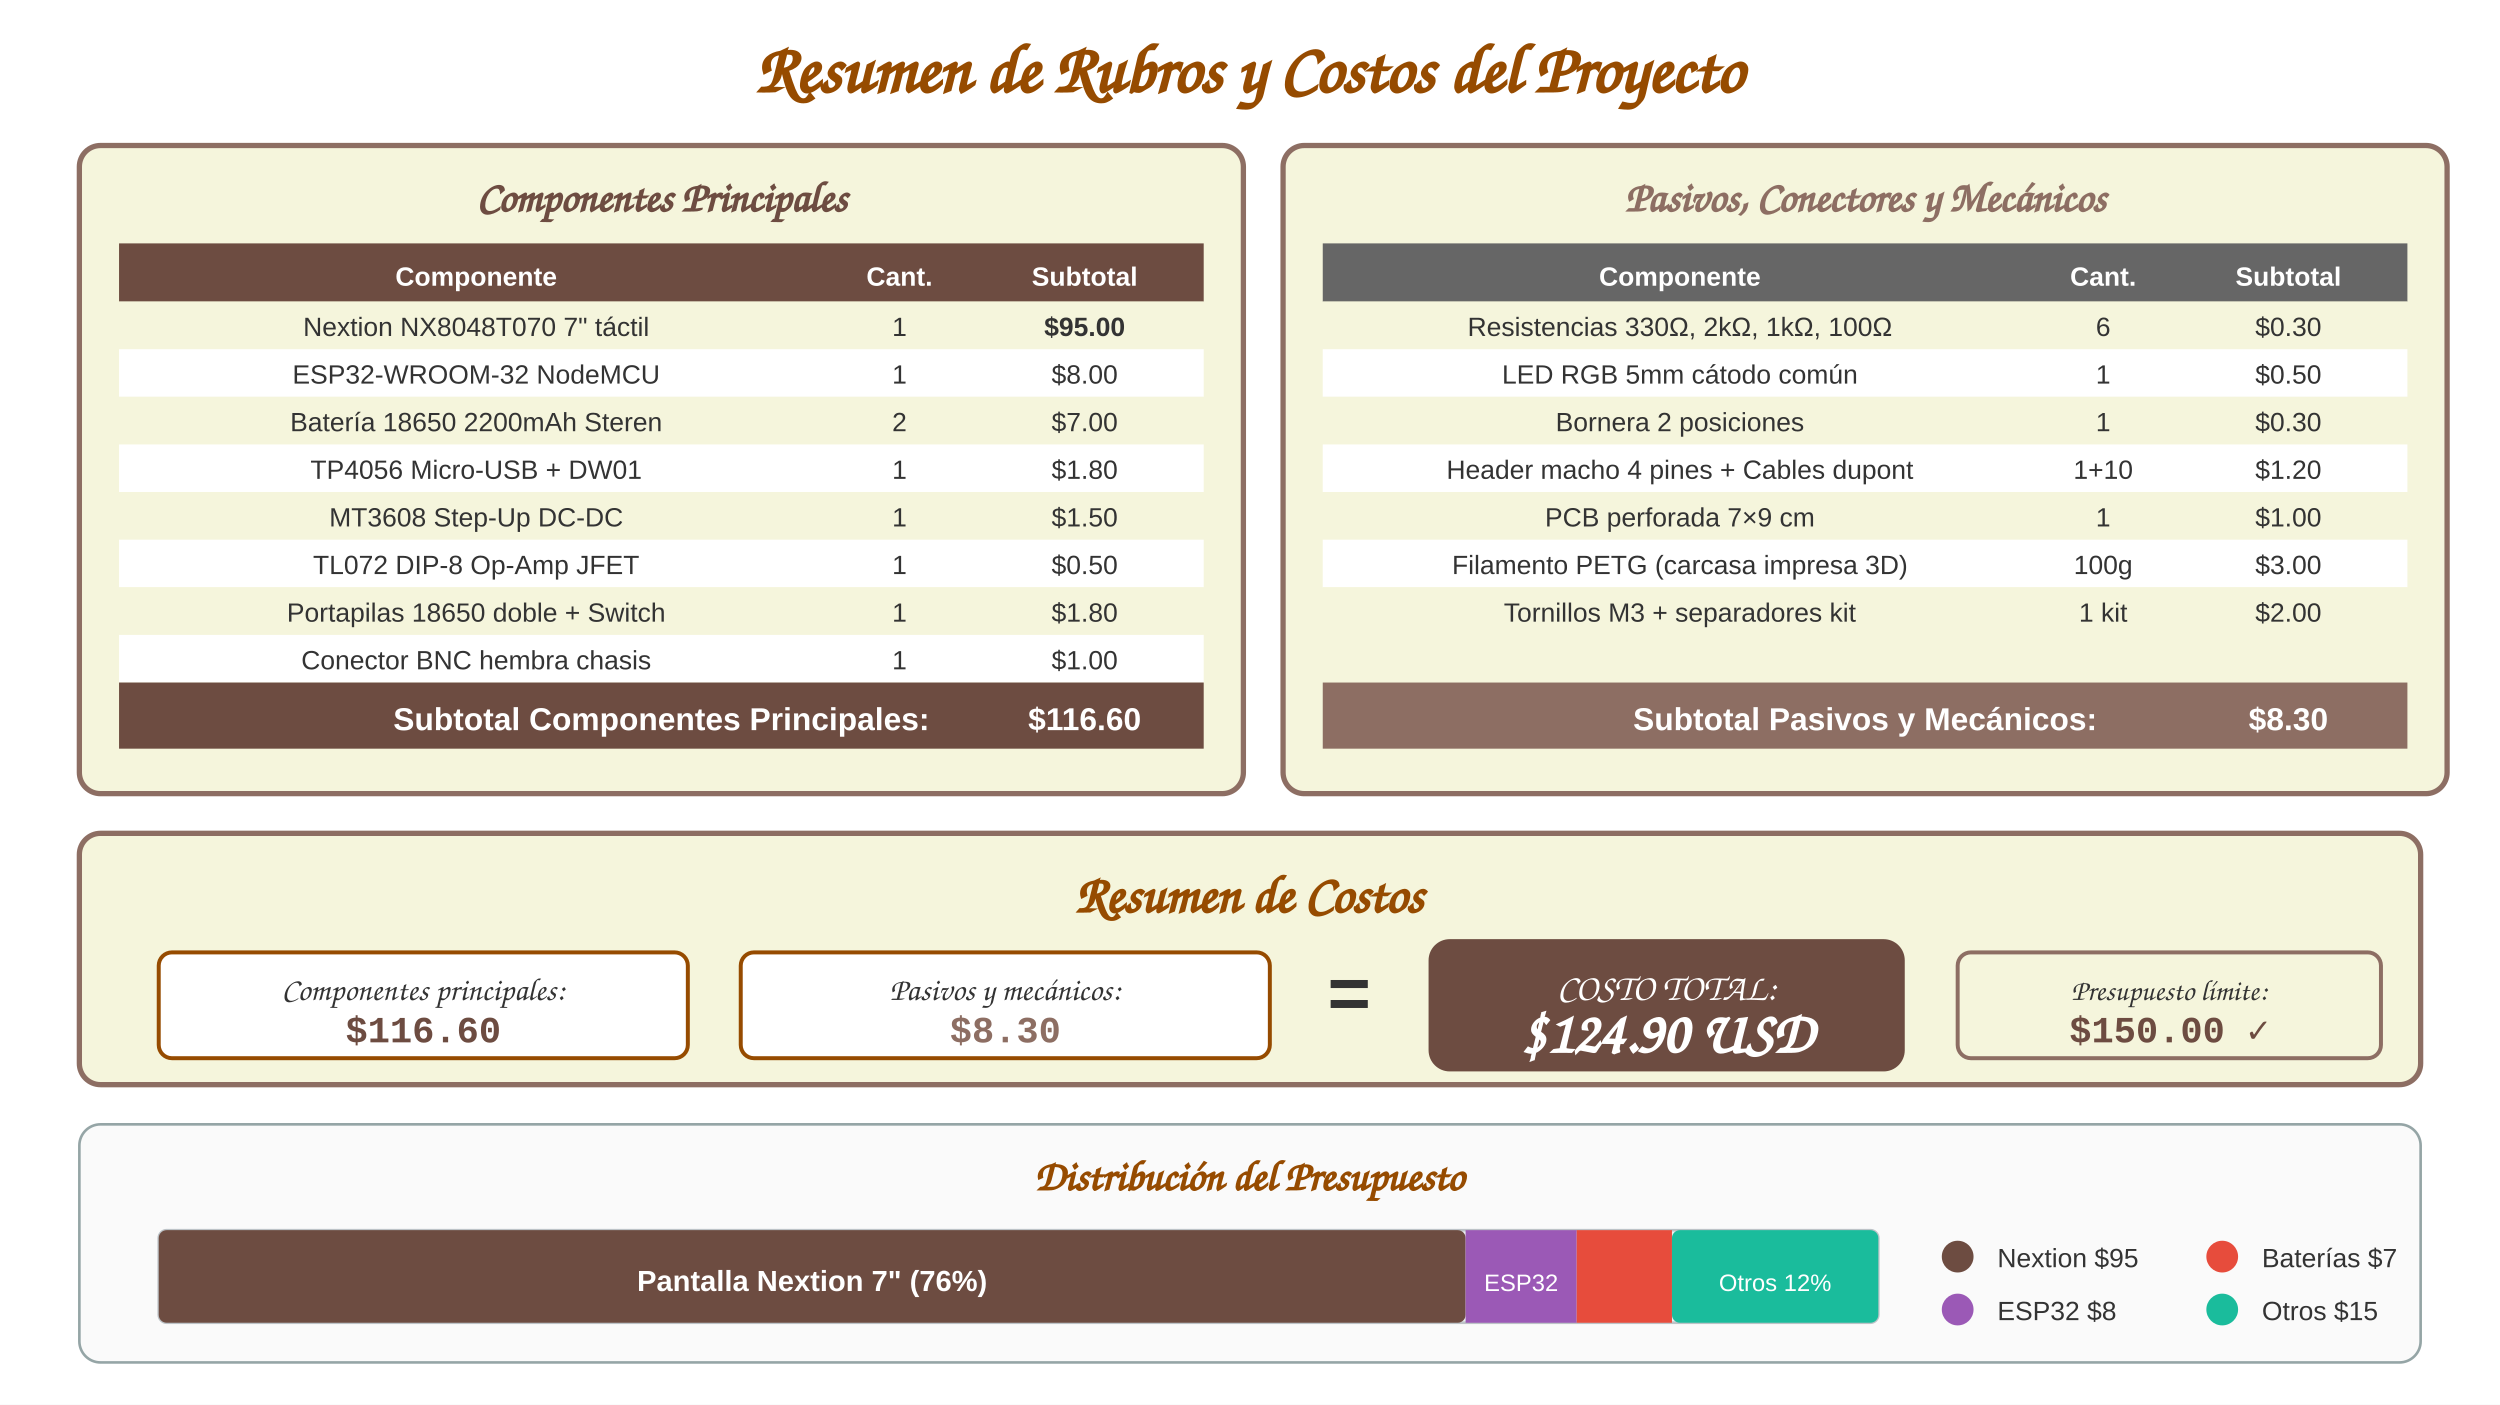
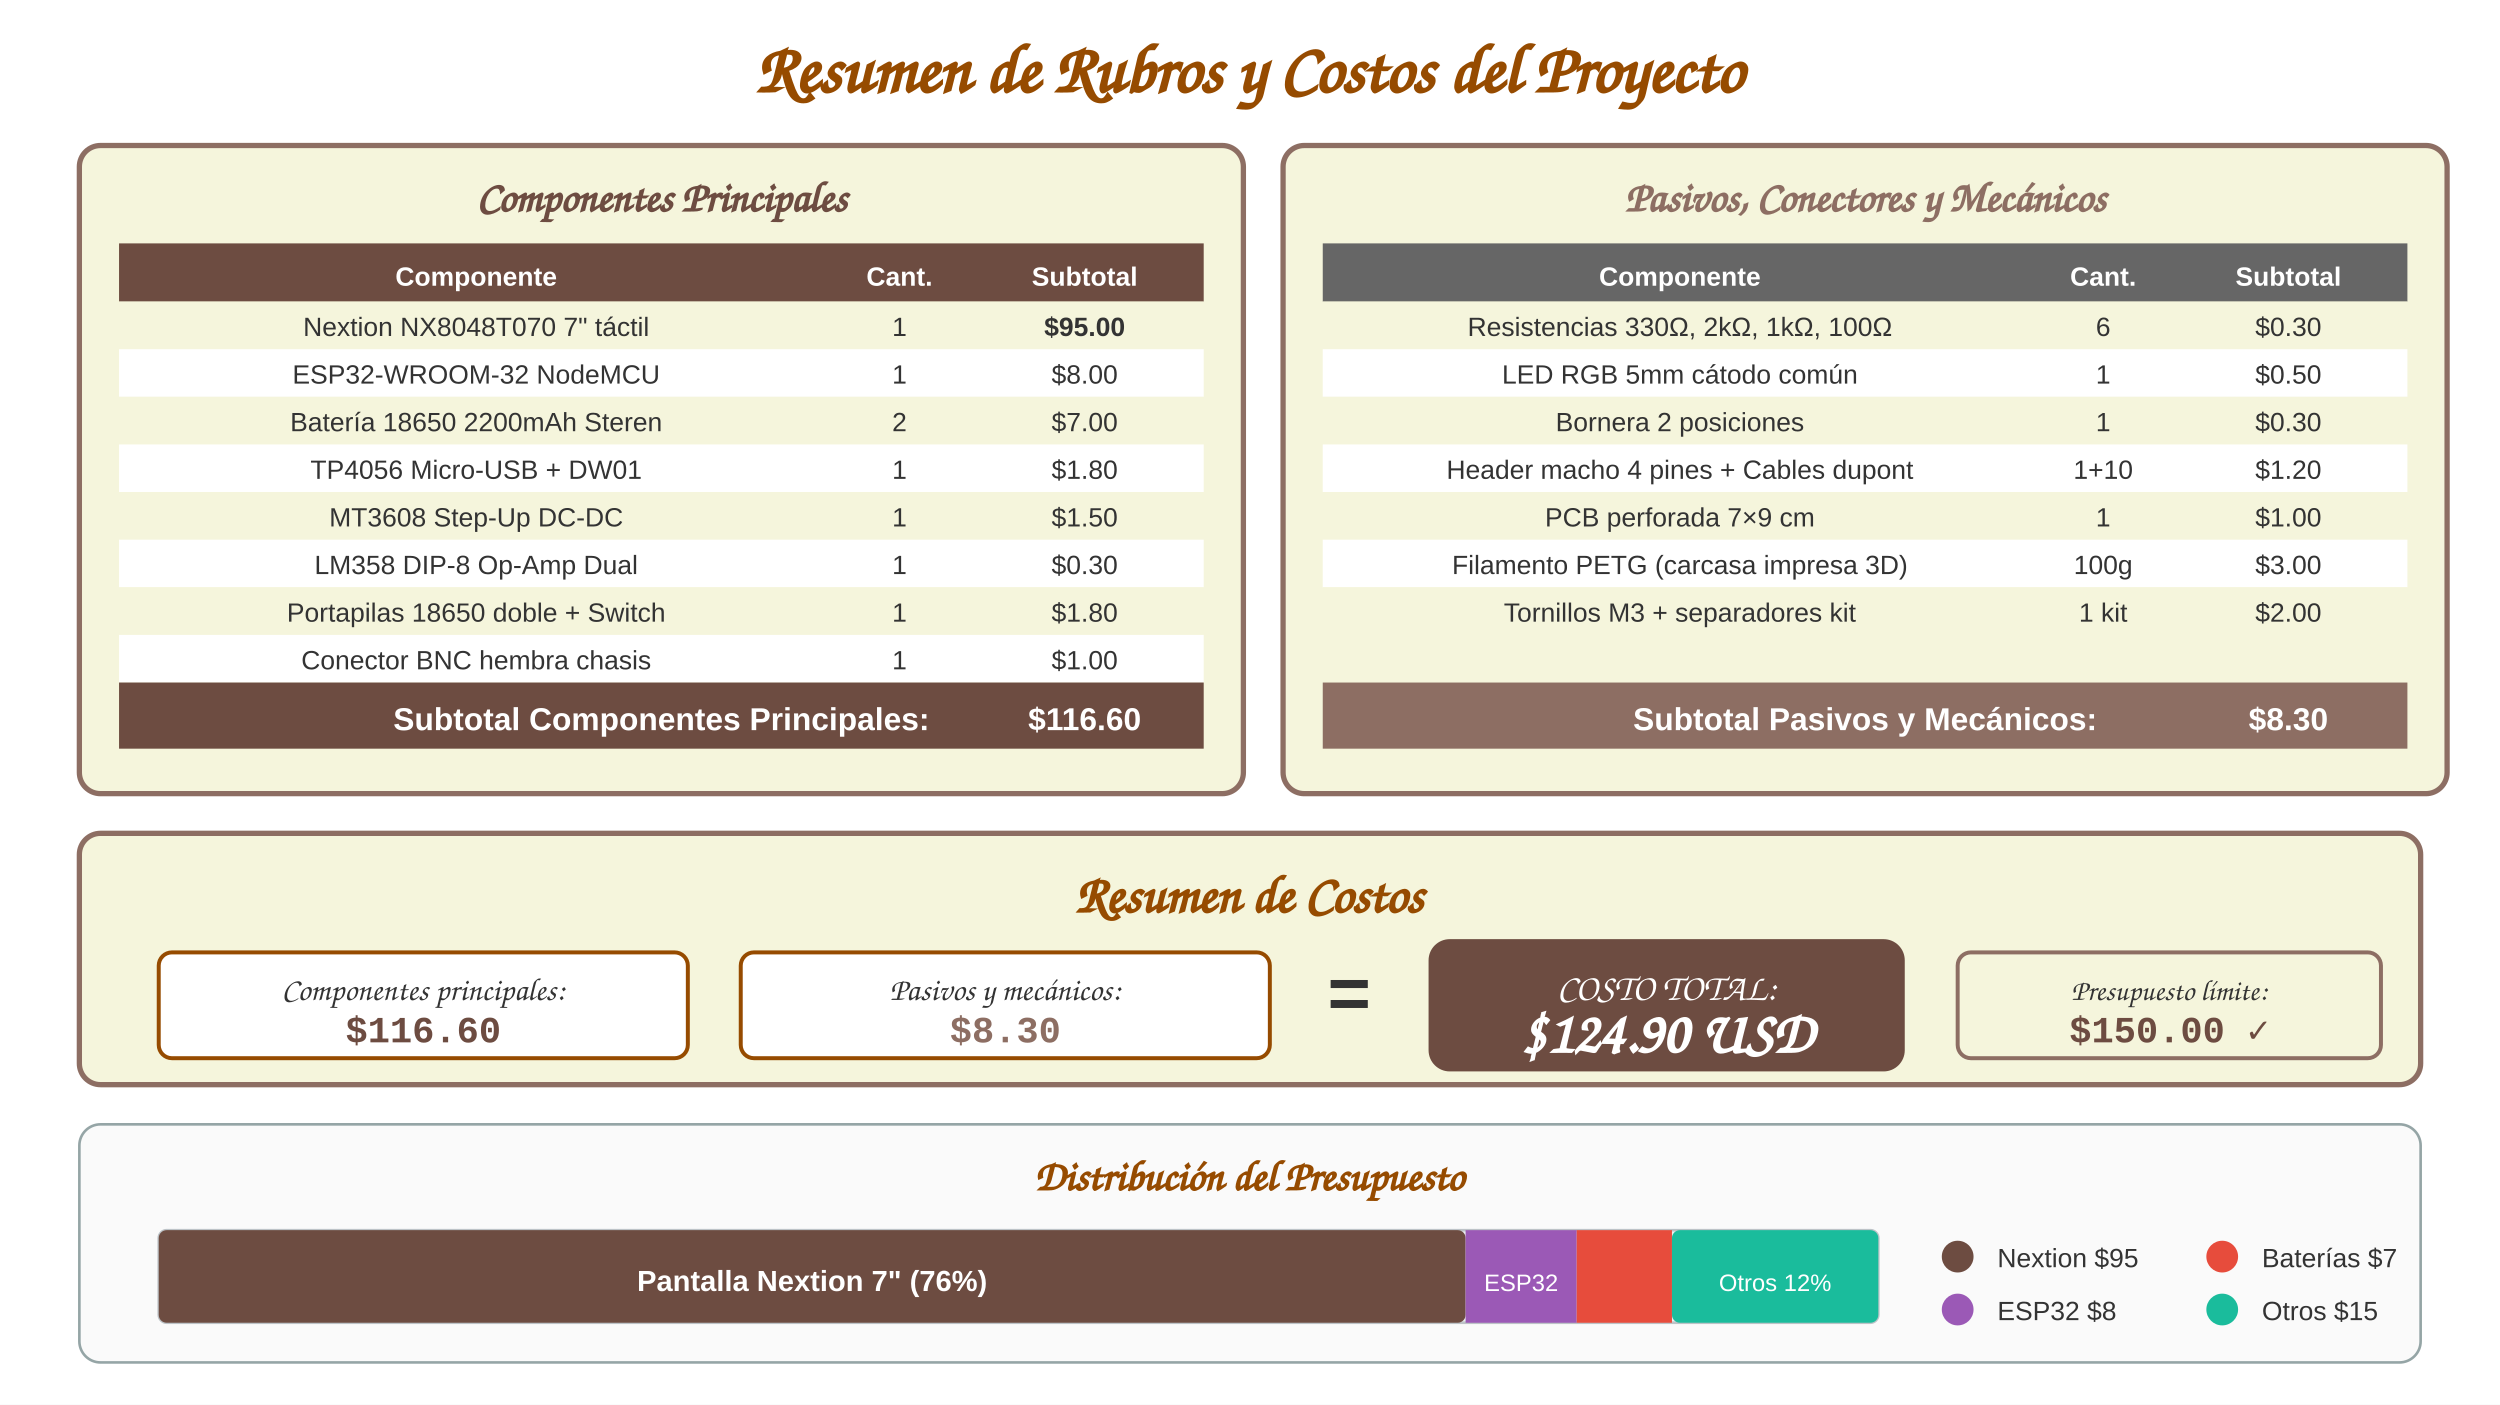
<svg xmlns="http://www.w3.org/2000/svg" width="945" height="531" viewBox="0 0 945 531">
  <rect width="100%" height="100%" fill="white" />
  <text x="472" y="35" text-anchor="middle" font-family="Comic Sans MS, cursive" font-size="26" font-weight="bold" fill="#964B00">Resumen de Rubros y Costos del Proyecto</text>
  <rect x="30" y="55" width="440" height="245" rx="8" fill="#F5F5DC" stroke="#8D6E63" stroke-width="2" />
  <text x="250" y="80" text-anchor="middle" font-family="Comic Sans MS, cursive" font-size="16" font-weight="bold" fill="#6D4C41">Componentes Principales</text>
  <rect x="45" y="92" width="410" height="22" fill="#6D4C41" />
  <text x="180" y="108" text-anchor="middle" font-family="Arial" font-size="10" font-weight="bold" fill="white">Componente</text>
  <text x="340" y="108" text-anchor="middle" font-family="Arial" font-size="10" font-weight="bold" fill="white">Cant.</text>
  <text x="410" y="108" text-anchor="middle" font-family="Arial" font-size="10" font-weight="bold" fill="white">Subtotal</text>
  <rect x="45" y="114" width="410" height="18" fill="#F5F5DC" />
  <text x="180" y="127" text-anchor="middle" font-family="Arial" font-size="10" fill="#333">Nextion NX8048T070 7" táctil</text>
  <text x="340" y="127" text-anchor="middle" font-family="Arial" font-size="10" fill="#333">1</text>
  <text x="410" y="127" text-anchor="middle" font-family="Arial" font-size="10" font-weight="bold" fill="#333">$95.00</text>
  <rect x="45" y="132" width="410" height="18" fill="white" />
  <text x="180" y="145" text-anchor="middle" font-family="Arial" font-size="10" fill="#333">ESP32-WROOM-32 NodeMCU</text>
  <text x="340" y="145" text-anchor="middle" font-family="Arial" font-size="10" fill="#333">1</text>
  <text x="410" y="145" text-anchor="middle" font-family="Arial" font-size="10" fill="#333">$8.00</text>
  <rect x="45" y="150" width="410" height="18" fill="#F5F5DC" />
  <text x="180" y="163" text-anchor="middle" font-family="Arial" font-size="10" fill="#333">Batería 18650 2200mAh Steren</text>
  <text x="340" y="163" text-anchor="middle" font-family="Arial" font-size="10" fill="#333">2</text>
  <text x="410" y="163" text-anchor="middle" font-family="Arial" font-size="10" fill="#333">$7.00</text>
  <rect x="45" y="168" width="410" height="18" fill="white" />
  <text x="180" y="181" text-anchor="middle" font-family="Arial" font-size="10" fill="#333">TP4056 Micro-USB + DW01</text>
  <text x="340" y="181" text-anchor="middle" font-family="Arial" font-size="10" fill="#333">1</text>
  <text x="410" y="181" text-anchor="middle" font-family="Arial" font-size="10" fill="#333">$1.80</text>
  <rect x="45" y="186" width="410" height="18" fill="#F5F5DC" />
  <text x="180" y="199" text-anchor="middle" font-family="Arial" font-size="10" fill="#333">MT3608 Step-Up DC-DC</text>
  <text x="340" y="199" text-anchor="middle" font-family="Arial" font-size="10" fill="#333">1</text>
  <text x="410" y="199" text-anchor="middle" font-family="Arial" font-size="10" fill="#333">$1.50</text>
  <rect x="45" y="204" width="410" height="18" fill="white" />
-   <text x="180" y="217" text-anchor="middle" font-family="Arial" font-size="10" fill="#333">TL072 DIP-8 Op-Amp JFET</text>
+   <text x="180" y="217" text-anchor="middle" font-family="Arial" font-size="10" fill="#333">LM358 DIP-8 Op-Amp Dual</text>
  <text x="340" y="217" text-anchor="middle" font-family="Arial" font-size="10" fill="#333">1</text>
-   <text x="410" y="217" text-anchor="middle" font-family="Arial" font-size="10" fill="#333">$0.50</text>
+   <text x="410" y="217" text-anchor="middle" font-family="Arial" font-size="10" fill="#333">$0.30</text>
  <rect x="45" y="222" width="410" height="18" fill="#F5F5DC" />
  <text x="180" y="235" text-anchor="middle" font-family="Arial" font-size="10" fill="#333">Portapilas 18650 doble + Switch</text>
  <text x="340" y="235" text-anchor="middle" font-family="Arial" font-size="10" fill="#333">1</text>
  <text x="410" y="235" text-anchor="middle" font-family="Arial" font-size="10" fill="#333">$1.80</text>
  <rect x="45" y="240" width="410" height="18" fill="white" />
  <text x="180" y="253" text-anchor="middle" font-family="Arial" font-size="10" fill="#333">Conector BNC hembra chasis</text>
  <text x="340" y="253" text-anchor="middle" font-family="Arial" font-size="10" fill="#333">1</text>
  <text x="410" y="253" text-anchor="middle" font-family="Arial" font-size="10" fill="#333">$1.00</text>
  <rect x="45" y="258" width="410" height="25" fill="#6D4C41" />
  <text x="250" y="276" text-anchor="middle" font-family="Arial" font-size="12" font-weight="bold" fill="white">Subtotal Componentes Principales:</text>
  <text x="410" y="276" text-anchor="middle" font-family="Arial" font-size="12" font-weight="bold" fill="white">$116.60</text>
  <rect x="485" y="55" width="440" height="245" rx="8" fill="#F5F5DC" stroke="#8D6E63" stroke-width="2" />
  <text x="705" y="80" text-anchor="middle" font-family="Comic Sans MS, cursive" font-size="16" font-weight="bold" fill="#8D6E63">Pasivos, Conectores y Mecánicos</text>
  <rect x="500" y="92" width="410" height="22" fill="#666" />
  <text x="635" y="108" text-anchor="middle" font-family="Arial" font-size="10" font-weight="bold" fill="white">Componente</text>
  <text x="795" y="108" text-anchor="middle" font-family="Arial" font-size="10" font-weight="bold" fill="white">Cant.</text>
  <text x="865" y="108" text-anchor="middle" font-family="Arial" font-size="10" font-weight="bold" fill="white">Subtotal</text>
  <rect x="500" y="114" width="410" height="18" fill="#F5F5DC" />
  <text x="635" y="127" text-anchor="middle" font-family="Arial" font-size="10" fill="#333">Resistencias 330Ω, 2kΩ, 1kΩ, 100Ω</text>
  <text x="795" y="127" text-anchor="middle" font-family="Arial" font-size="10" fill="#333">6</text>
  <text x="865" y="127" text-anchor="middle" font-family="Arial" font-size="10" fill="#333">$0.30</text>
  <rect x="500" y="132" width="410" height="18" fill="white" />
  <text x="635" y="145" text-anchor="middle" font-family="Arial" font-size="10" fill="#333">LED RGB 5mm cátodo común</text>
  <text x="795" y="145" text-anchor="middle" font-family="Arial" font-size="10" fill="#333">1</text>
  <text x="865" y="145" text-anchor="middle" font-family="Arial" font-size="10" fill="#333">$0.50</text>
  <rect x="500" y="150" width="410" height="18" fill="#F5F5DC" />
  <text x="635" y="163" text-anchor="middle" font-family="Arial" font-size="10" fill="#333">Bornera 2 posiciones</text>
  <text x="795" y="163" text-anchor="middle" font-family="Arial" font-size="10" fill="#333">1</text>
  <text x="865" y="163" text-anchor="middle" font-family="Arial" font-size="10" fill="#333">$0.30</text>
  <rect x="500" y="168" width="410" height="18" fill="white" />
  <text x="635" y="181" text-anchor="middle" font-family="Arial" font-size="10" fill="#333">Header macho 4 pines + Cables dupont</text>
  <text x="795" y="181" text-anchor="middle" font-family="Arial" font-size="10" fill="#333">1+10</text>
  <text x="865" y="181" text-anchor="middle" font-family="Arial" font-size="10" fill="#333">$1.20</text>
  <rect x="500" y="186" width="410" height="18" fill="#F5F5DC" />
  <text x="635" y="199" text-anchor="middle" font-family="Arial" font-size="10" fill="#333">PCB perforada 7×9 cm</text>
  <text x="795" y="199" text-anchor="middle" font-family="Arial" font-size="10" fill="#333">1</text>
  <text x="865" y="199" text-anchor="middle" font-family="Arial" font-size="10" fill="#333">$1.00</text>
  <rect x="500" y="204" width="410" height="18" fill="white" />
  <text x="635" y="217" text-anchor="middle" font-family="Arial" font-size="10" fill="#333">Filamento PETG (carcasa impresa 3D)</text>
  <text x="795" y="217" text-anchor="middle" font-family="Arial" font-size="10" fill="#333">100g</text>
  <text x="865" y="217" text-anchor="middle" font-family="Arial" font-size="10" fill="#333">$3.00</text>
  <rect x="500" y="222" width="410" height="18" fill="#F5F5DC" />
  <text x="635" y="235" text-anchor="middle" font-family="Arial" font-size="10" fill="#333">Tornillos M3 + separadores kit</text>
  <text x="795" y="235" text-anchor="middle" font-family="Arial" font-size="10" fill="#333">1 kit</text>
  <text x="865" y="235" text-anchor="middle" font-family="Arial" font-size="10" fill="#333">$2.00</text>
  <rect x="500" y="258" width="410" height="25" fill="#8D6E63" />
  <text x="705" y="276" text-anchor="middle" font-family="Arial" font-size="12" font-weight="bold" fill="white">Subtotal Pasivos y Mecánicos:</text>
  <text x="865" y="276" text-anchor="middle" font-family="Arial" font-size="12" font-weight="bold" fill="white">$8.30</text>
  <rect x="30" y="315" width="885" height="95" rx="8" fill="#F5F5DC" stroke="#8D6E63" stroke-width="2" />
  <text x="472" y="345" text-anchor="middle" font-family="Comic Sans MS, cursive" font-size="20" font-weight="bold" fill="#964B00">Resumen de Costos</text>
  <rect x="60" y="360" width="200" height="40" rx="5" fill="white" stroke="#964B00" stroke-width="1.5" />
  <text x="160" y="378" text-anchor="middle" font-family="Comic Sans MS, cursive" font-size="12" fill="#333">Componentes principales:</text>
  <text x="160" y="394" text-anchor="middle" font-family="Courier New" font-size="14" font-weight="bold" fill="#6D4C41">$116.60</text>
  <rect x="280" y="360" width="200" height="40" rx="5" fill="white" stroke="#964B00" stroke-width="1.5" />
  <text x="380" y="378" text-anchor="middle" font-family="Comic Sans MS, cursive" font-size="12" fill="#333">Pasivos y mecánicos:</text>
  <text x="380" y="394" text-anchor="middle" font-family="Courier New" font-size="14" font-weight="bold" fill="#8D6E63">$8.30</text>
  <text x="510" y="385" text-anchor="middle" font-family="Arial" font-size="28" font-weight="bold" fill="#333">=</text>
  <rect x="540" y="355" width="180" height="50" rx="8" fill="#6D4C41" />
  <text x="630" y="378" text-anchor="middle" font-family="Comic Sans MS, cursive" font-size="14" fill="white">COSTO TOTAL:</text>
  <text x="630" y="398" text-anchor="middle" font-family="Comic Sans MS, cursive" font-size="22" font-weight="bold" fill="white">$124.90 USD</text>
  <rect x="740" y="360" width="160" height="40" rx="5" fill="#F5F5DC" stroke="#8D6E63" stroke-width="1.5" />
  <text x="820" y="378" text-anchor="middle" font-family="Comic Sans MS, cursive" font-size="11" fill="#333">Presupuesto límite:</text>
  <text x="820" y="394" text-anchor="middle" font-family="Courier New" font-size="14" font-weight="bold" fill="#6D4C41">$150.00 ✓</text>
  <rect x="30" y="425" width="885" height="90" rx="8" fill="#fafafa" stroke="#95a5a6" stroke-width="1" />
  <text x="472" y="450" text-anchor="middle" font-family="Comic Sans MS, cursive" font-size="16" font-weight="bold" fill="#964B00">Distribución del Presupuesto</text>
  <rect x="60" y="465" width="650" height="35" rx="3" fill="#ecf0f1" stroke="#bdc3c7" />
  <rect x="60" y="465" width="494" height="35" rx="3" fill="#6D4C41" />
  <text x="307" y="488" text-anchor="middle" font-family="Arial" font-size="11" font-weight="bold" fill="white">Pantalla Nextion 7" (76%)</text>
  <rect x="554" y="465" width="42" height="35" fill="#9b59b6" />
  <text x="575" y="488" text-anchor="middle" font-family="Arial" font-size="9" fill="white">ESP32</text>
  <rect x="596" y="465" width="36" height="35" fill="#e74c3c" />
  <rect x="632" y="465" width="78" height="35" rx="3" fill="#1abc9c" />
  <text x="671" y="488" text-anchor="middle" font-family="Arial" font-size="9" fill="white">Otros 12%</text>
  <circle cx="740" cy="475" r="6" fill="#6D4C41" />
  <text x="755" y="479" font-family="Arial" font-size="10" fill="#333">Nextion $95</text>
  <circle cx="740" cy="495" r="6" fill="#9b59b6" />
  <text x="755" y="499" font-family="Arial" font-size="10" fill="#333">ESP32 $8</text>
  <circle cx="840" cy="475" r="6" fill="#e74c3c" />
  <text x="855" y="479" font-family="Arial" font-size="10" fill="#333">Baterías $7</text>
  <circle cx="840" cy="495" r="6" fill="#1abc9c" />
  <text x="855" y="499" font-family="Arial" font-size="10" fill="#333">Otros $15</text>
</svg>
